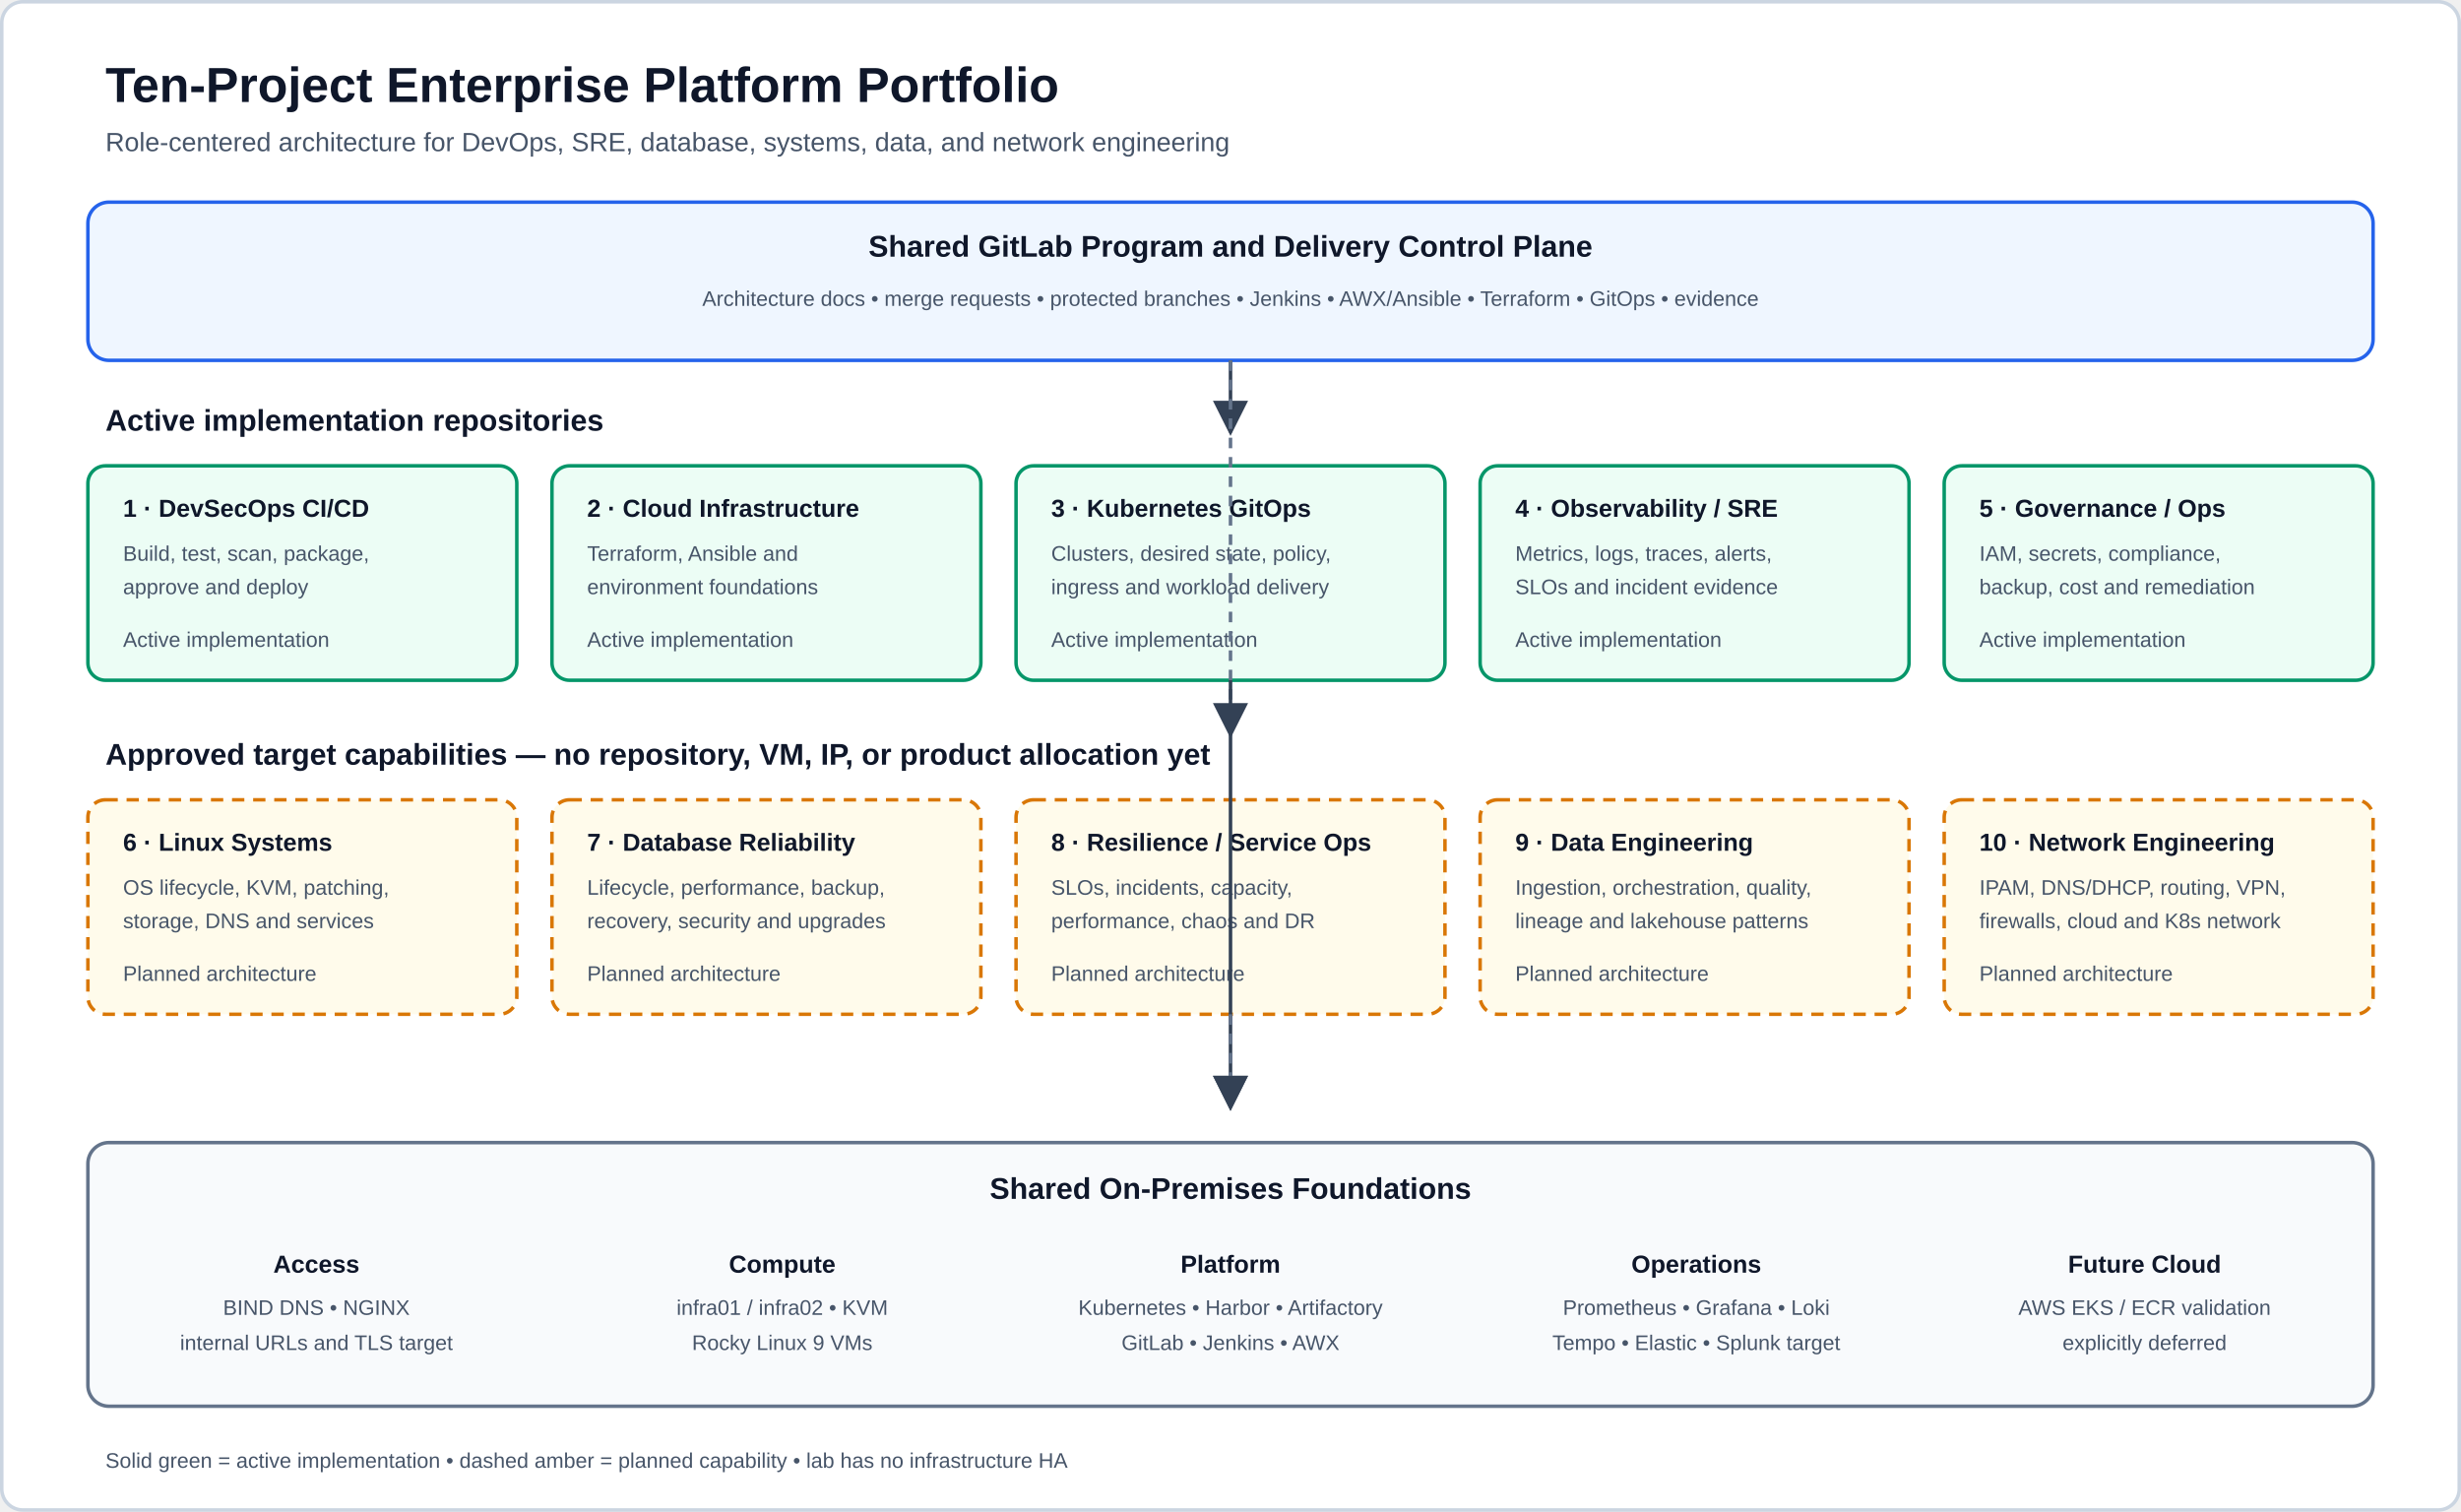
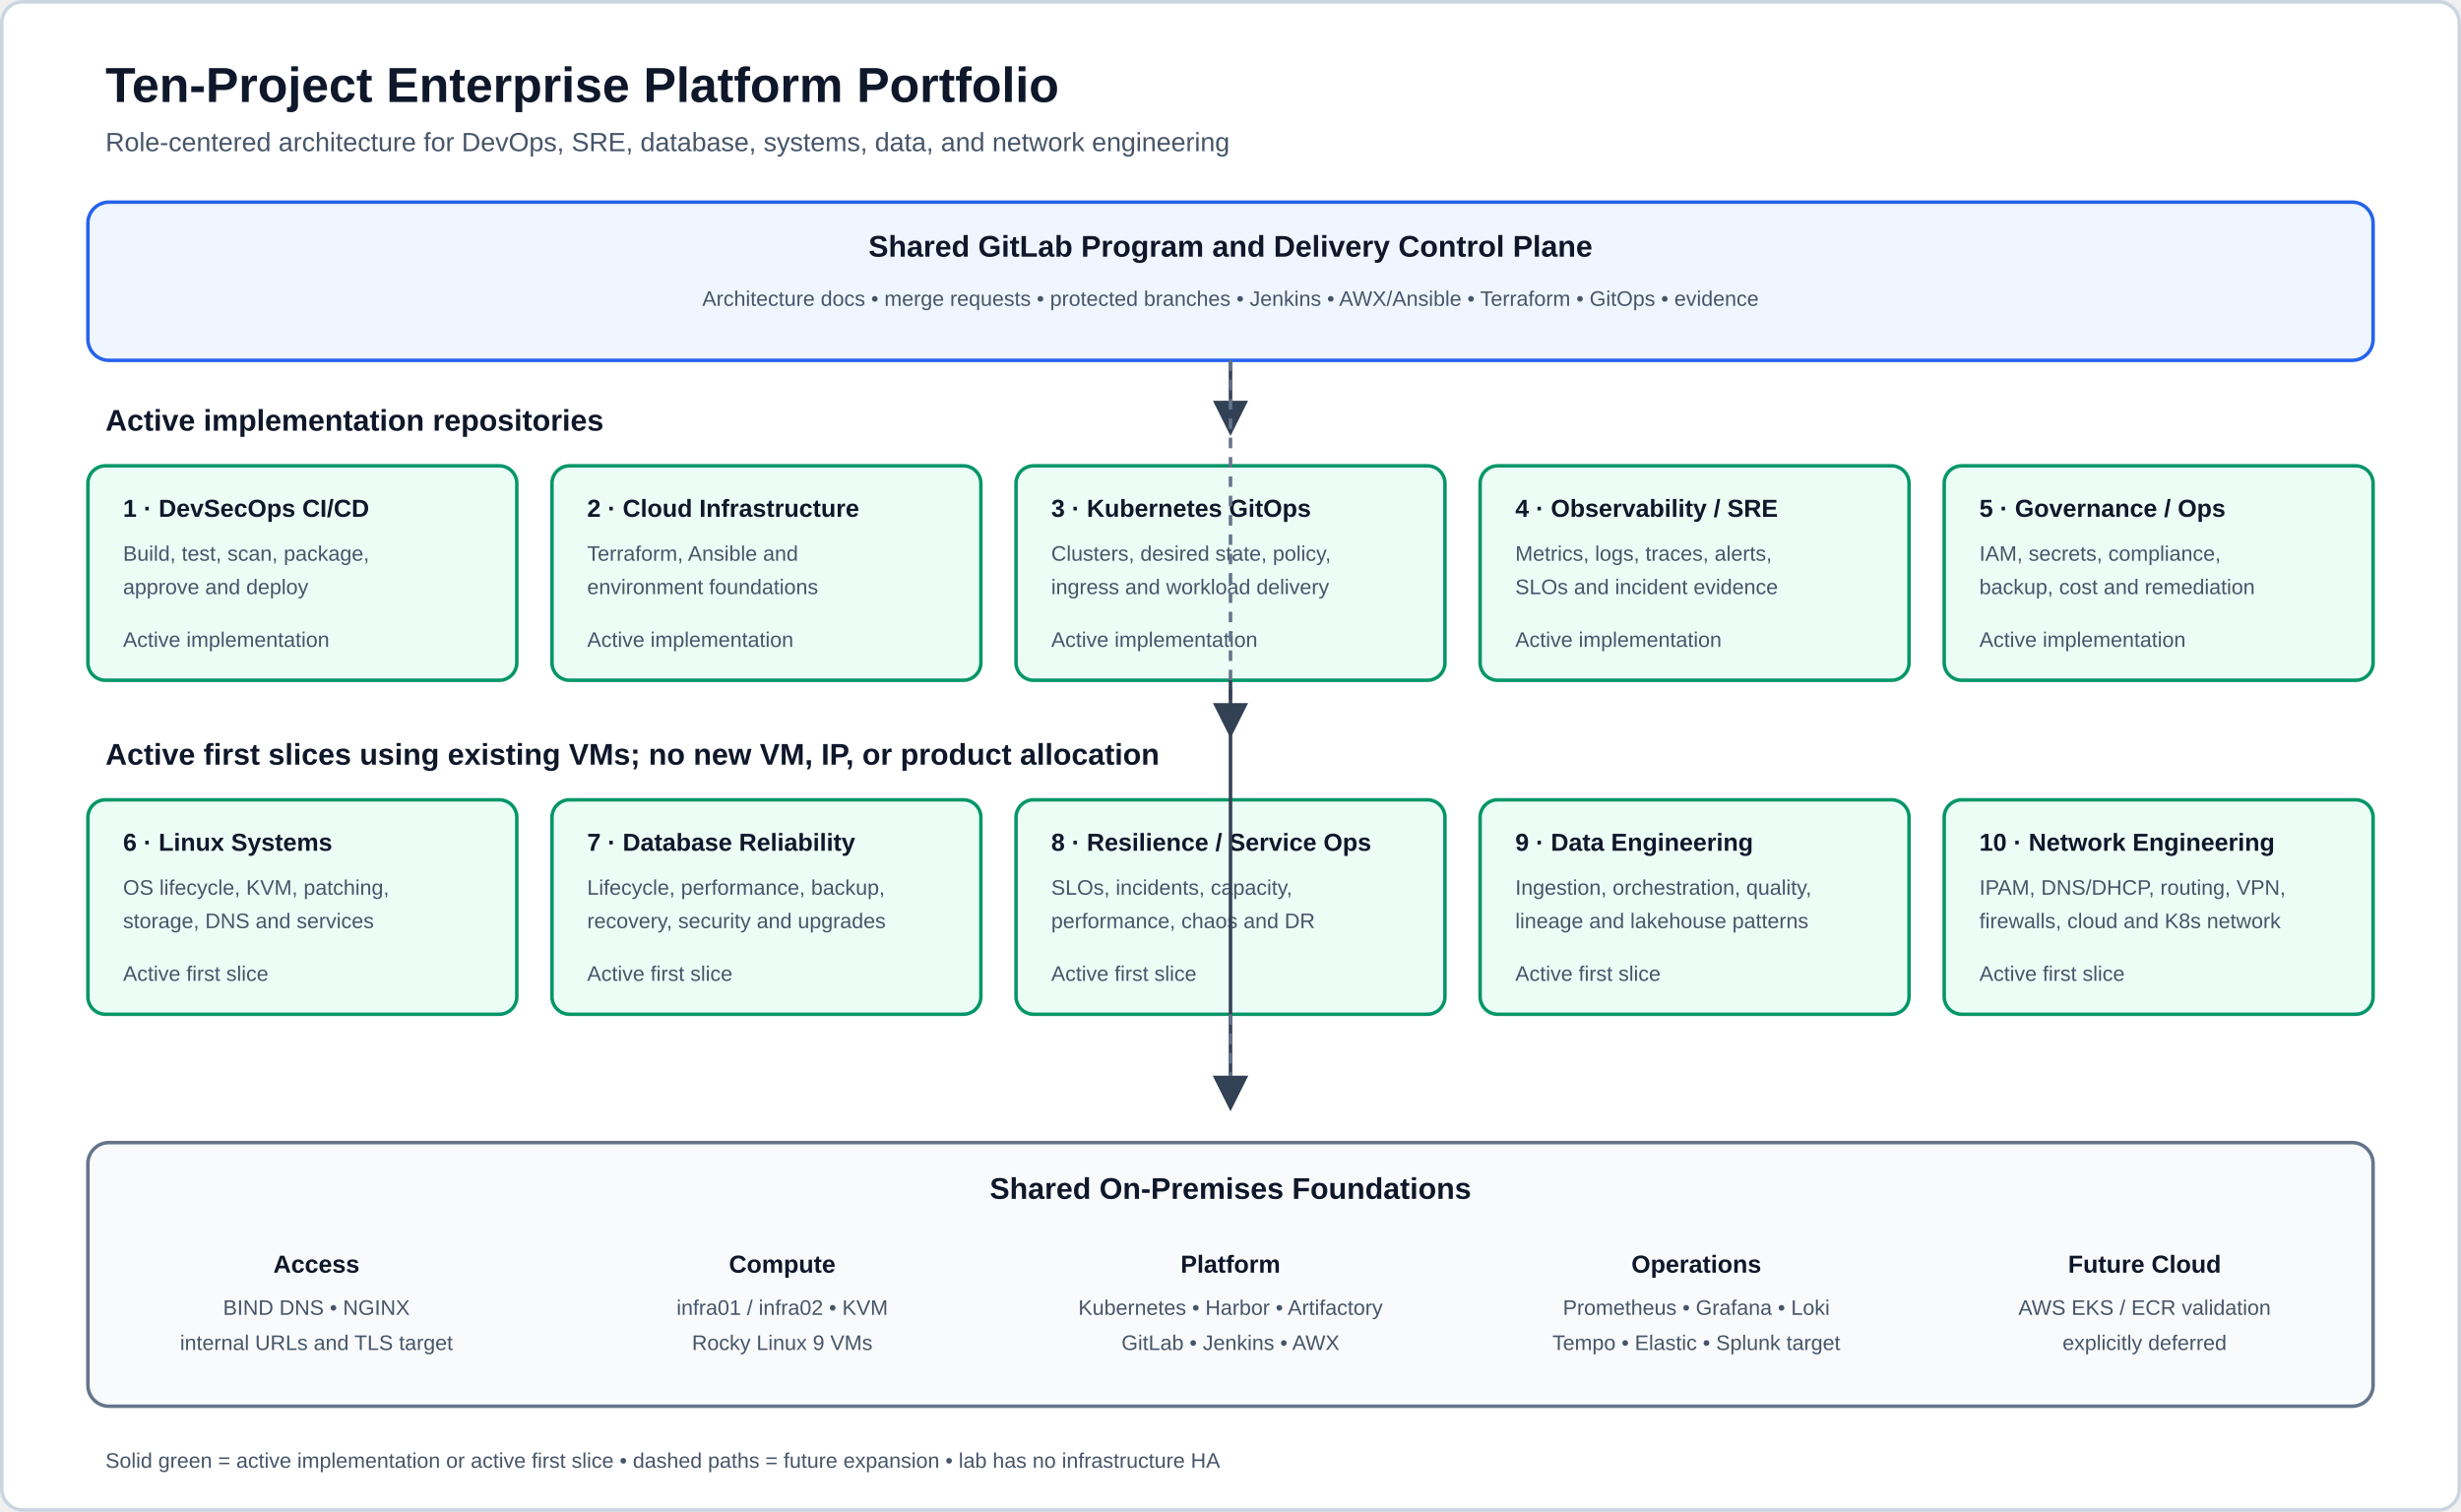
<svg xmlns="http://www.w3.org/2000/svg" width="1400" height="860" viewBox="0 0 1400 860" role="img" aria-labelledby="title desc">
  <defs>
    <marker id="arrow" markerWidth="10" markerHeight="10" refX="9" refY="5" orient="auto">
      <path d="M0 0L10 5L0 10Z" fill="#334155" />
    </marker>
    <style>
      .title{font:700 28px Arial,sans-serif;fill:#0f172a}.subtitle{font:15px Arial,sans-serif;fill:#475569}
      .head{font:700 17px Arial,sans-serif;fill:#0f172a}.label{font:700 14px Arial,sans-serif;fill:#0f172a}
      .small{font:12px Arial,sans-serif;fill:#475569}.active{fill:#ecfdf5;stroke:#059669;stroke-width:2}
      .planned{fill:#fffbeb;stroke:#d97706;stroke-width:2;stroke-dasharray:7 5}
      .shared{fill:#eff6ff;stroke:#2563eb;stroke-width:2}.runtime{fill:#f8fafc;stroke:#64748b;stroke-width:2}
      .flow{fill:none;stroke:#334155;stroke-width:2;marker-end:url(#arrow)}
      .dash{fill:none;stroke:#64748b;stroke-width:2;stroke-dasharray:6 5;marker-end:url(#arrow)}
    </style>
  </defs>
  <rect x="1" y="1" width="1398" height="858" rx="12" fill="#ffffff" stroke="#cbd5e1" stroke-width="2" />
  <text x="60" y="58" class="title">Ten-Project Enterprise Platform Portfolio</text>
  <text x="60" y="86" class="subtitle">Role-centered architecture for DevOps, SRE, database, systems, data, and network engineering</text>
  <rect x="50" y="115" width="1300" height="90" rx="12" class="shared" />
  <text x="700" y="146" text-anchor="middle" class="head">Shared GitLab Program and Delivery Control Plane</text>
  <text x="700" y="174" text-anchor="middle" class="small">Architecture docs • merge requests • protected branches • Jenkins • AWX/Ansible • Terraform • GitOps • evidence</text>
  <text x="60" y="245" class="head">Active implementation repositories</text>
  <rect x="50" y="265" width="244" height="122" rx="10" class="active" />
  <text x="70" y="294" class="label">1 · DevSecOps CI/CD</text>
  <text x="70" y="319" class="small">Build, test, scan, package,</text>
  <text x="70" y="338" class="small">approve and deploy</text>
  <text x="70" y="368" class="small">Active implementation</text>
  <rect x="314" y="265" width="244" height="122" rx="10" class="active" />
  <text x="334" y="294" class="label">2 · Cloud Infrastructure</text>
  <text x="334" y="319" class="small">Terraform, Ansible and</text>
  <text x="334" y="338" class="small">environment foundations</text>
  <text x="334" y="368" class="small">Active implementation</text>
  <rect x="578" y="265" width="244" height="122" rx="10" class="active" />
  <text x="598" y="294" class="label">3 · Kubernetes GitOps</text>
  <text x="598" y="319" class="small">Clusters, desired state, policy,</text>
  <text x="598" y="338" class="small">ingress and workload delivery</text>
  <text x="598" y="368" class="small">Active implementation</text>
  <rect x="842" y="265" width="244" height="122" rx="10" class="active" />
  <text x="862" y="294" class="label">4 · Observability / SRE</text>
  <text x="862" y="319" class="small">Metrics, logs, traces, alerts,</text>
  <text x="862" y="338" class="small">SLOs and incident evidence</text>
  <text x="862" y="368" class="small">Active implementation</text>
  <rect x="1106" y="265" width="244" height="122" rx="10" class="active" />
  <text x="1126" y="294" class="label">5 · Governance / Ops</text>
  <text x="1126" y="319" class="small">IAM, secrets, compliance,</text>
  <text x="1126" y="338" class="small">backup, cost and remediation</text>
  <text x="1126" y="368" class="small">Active implementation</text>
-   <text x="60" y="435" class="head">Approved target capabilities — no repository, VM, IP, or product allocation yet</text>
-   <rect x="50" y="455" width="244" height="122" rx="10" class="planned" />
+   <text x="60" y="435" class="head">Active first slices using existing VMs; no new VM, IP, or product allocation</text>
+   <rect x="50" y="455" width="244" height="122" rx="10" class="active" />
  <text x="70" y="484" class="label">6 · Linux Systems</text>
  <text x="70" y="509" class="small">OS lifecycle, KVM, patching,</text>
  <text x="70" y="528" class="small">storage, DNS and services</text>
-   <text x="70" y="558" class="small">Planned architecture</text>
-   <rect x="314" y="455" width="244" height="122" rx="10" class="planned" />
+   <text x="70" y="558" class="small">Active first slice</text>
+   <rect x="314" y="455" width="244" height="122" rx="10" class="active" />
  <text x="334" y="484" class="label">7 · Database Reliability</text>
  <text x="334" y="509" class="small">Lifecycle, performance, backup,</text>
  <text x="334" y="528" class="small">recovery, security and upgrades</text>
-   <text x="334" y="558" class="small">Planned architecture</text>
-   <rect x="578" y="455" width="244" height="122" rx="10" class="planned" />
+   <text x="334" y="558" class="small">Active first slice</text>
+   <rect x="578" y="455" width="244" height="122" rx="10" class="active" />
  <text x="598" y="484" class="label">8 · Resilience / Service Ops</text>
  <text x="598" y="509" class="small">SLOs, incidents, capacity,</text>
  <text x="598" y="528" class="small">performance, chaos and DR</text>
-   <text x="598" y="558" class="small">Planned architecture</text>
-   <rect x="842" y="455" width="244" height="122" rx="10" class="planned" />
+   <text x="598" y="558" class="small">Active first slice</text>
+   <rect x="842" y="455" width="244" height="122" rx="10" class="active" />
  <text x="862" y="484" class="label">9 · Data Engineering</text>
  <text x="862" y="509" class="small">Ingestion, orchestration, quality,</text>
  <text x="862" y="528" class="small">lineage and lakehouse patterns</text>
-   <text x="862" y="558" class="small">Planned architecture</text>
-   <rect x="1106" y="455" width="244" height="122" rx="10" class="planned" />
+   <text x="862" y="558" class="small">Active first slice</text>
+   <rect x="1106" y="455" width="244" height="122" rx="10" class="active" />
  <text x="1126" y="484" class="label">10 · Network Engineering</text>
  <text x="1126" y="509" class="small">IPAM, DNS/DHCP, routing, VPN,</text>
  <text x="1126" y="528" class="small">firewalls, cloud and K8s network</text>
-   <text x="1126" y="558" class="small">Planned architecture</text>
+   <text x="1126" y="558" class="small">Active first slice</text>
  <path d="M700 205V246" class="flow" />
  <path d="M700 205V418" class="dash" />
  <rect x="50" y="650" width="1300" height="150" rx="12" class="runtime" />
  <text x="700" y="682" text-anchor="middle" class="head">Shared On-Premises Foundations</text>
  <text x="180" y="724" text-anchor="middle" class="label">Access</text>
  <text x="180" y="748" text-anchor="middle" class="small">BIND DNS • NGINX</text>
  <text x="180" y="768" text-anchor="middle" class="small">internal URLs and TLS target</text>
  <text x="445" y="724" text-anchor="middle" class="label">Compute</text>
  <text x="445" y="748" text-anchor="middle" class="small">infra01 / infra02 • KVM</text>
  <text x="445" y="768" text-anchor="middle" class="small">Rocky Linux 9 VMs</text>
  <text x="700" y="724" text-anchor="middle" class="label">Platform</text>
  <text x="700" y="748" text-anchor="middle" class="small">Kubernetes • Harbor • Artifactory</text>
  <text x="700" y="768" text-anchor="middle" class="small">GitLab • Jenkins • AWX</text>
  <text x="965" y="724" text-anchor="middle" class="label">Operations</text>
  <text x="965" y="748" text-anchor="middle" class="small">Prometheus • Grafana • Loki</text>
  <text x="965" y="768" text-anchor="middle" class="small">Tempo • Elastic • Splunk target</text>
  <text x="1220" y="724" text-anchor="middle" class="label">Future Cloud</text>
  <text x="1220" y="748" text-anchor="middle" class="small">AWS EKS / ECR validation</text>
  <text x="1220" y="768" text-anchor="middle" class="small">explicitly deferred</text>
  <path d="M700 387V630" class="flow" />
  <path d="M700 577V630" class="dash" />
-   <text x="60" y="835" class="small">Solid green = active implementation • dashed amber = planned capability • lab has no infrastructure HA</text>
+   <text x="60" y="835" class="small">Solid green = active implementation or active first slice • dashed paths = future expansion • lab has no infrastructure HA</text>
</svg>
